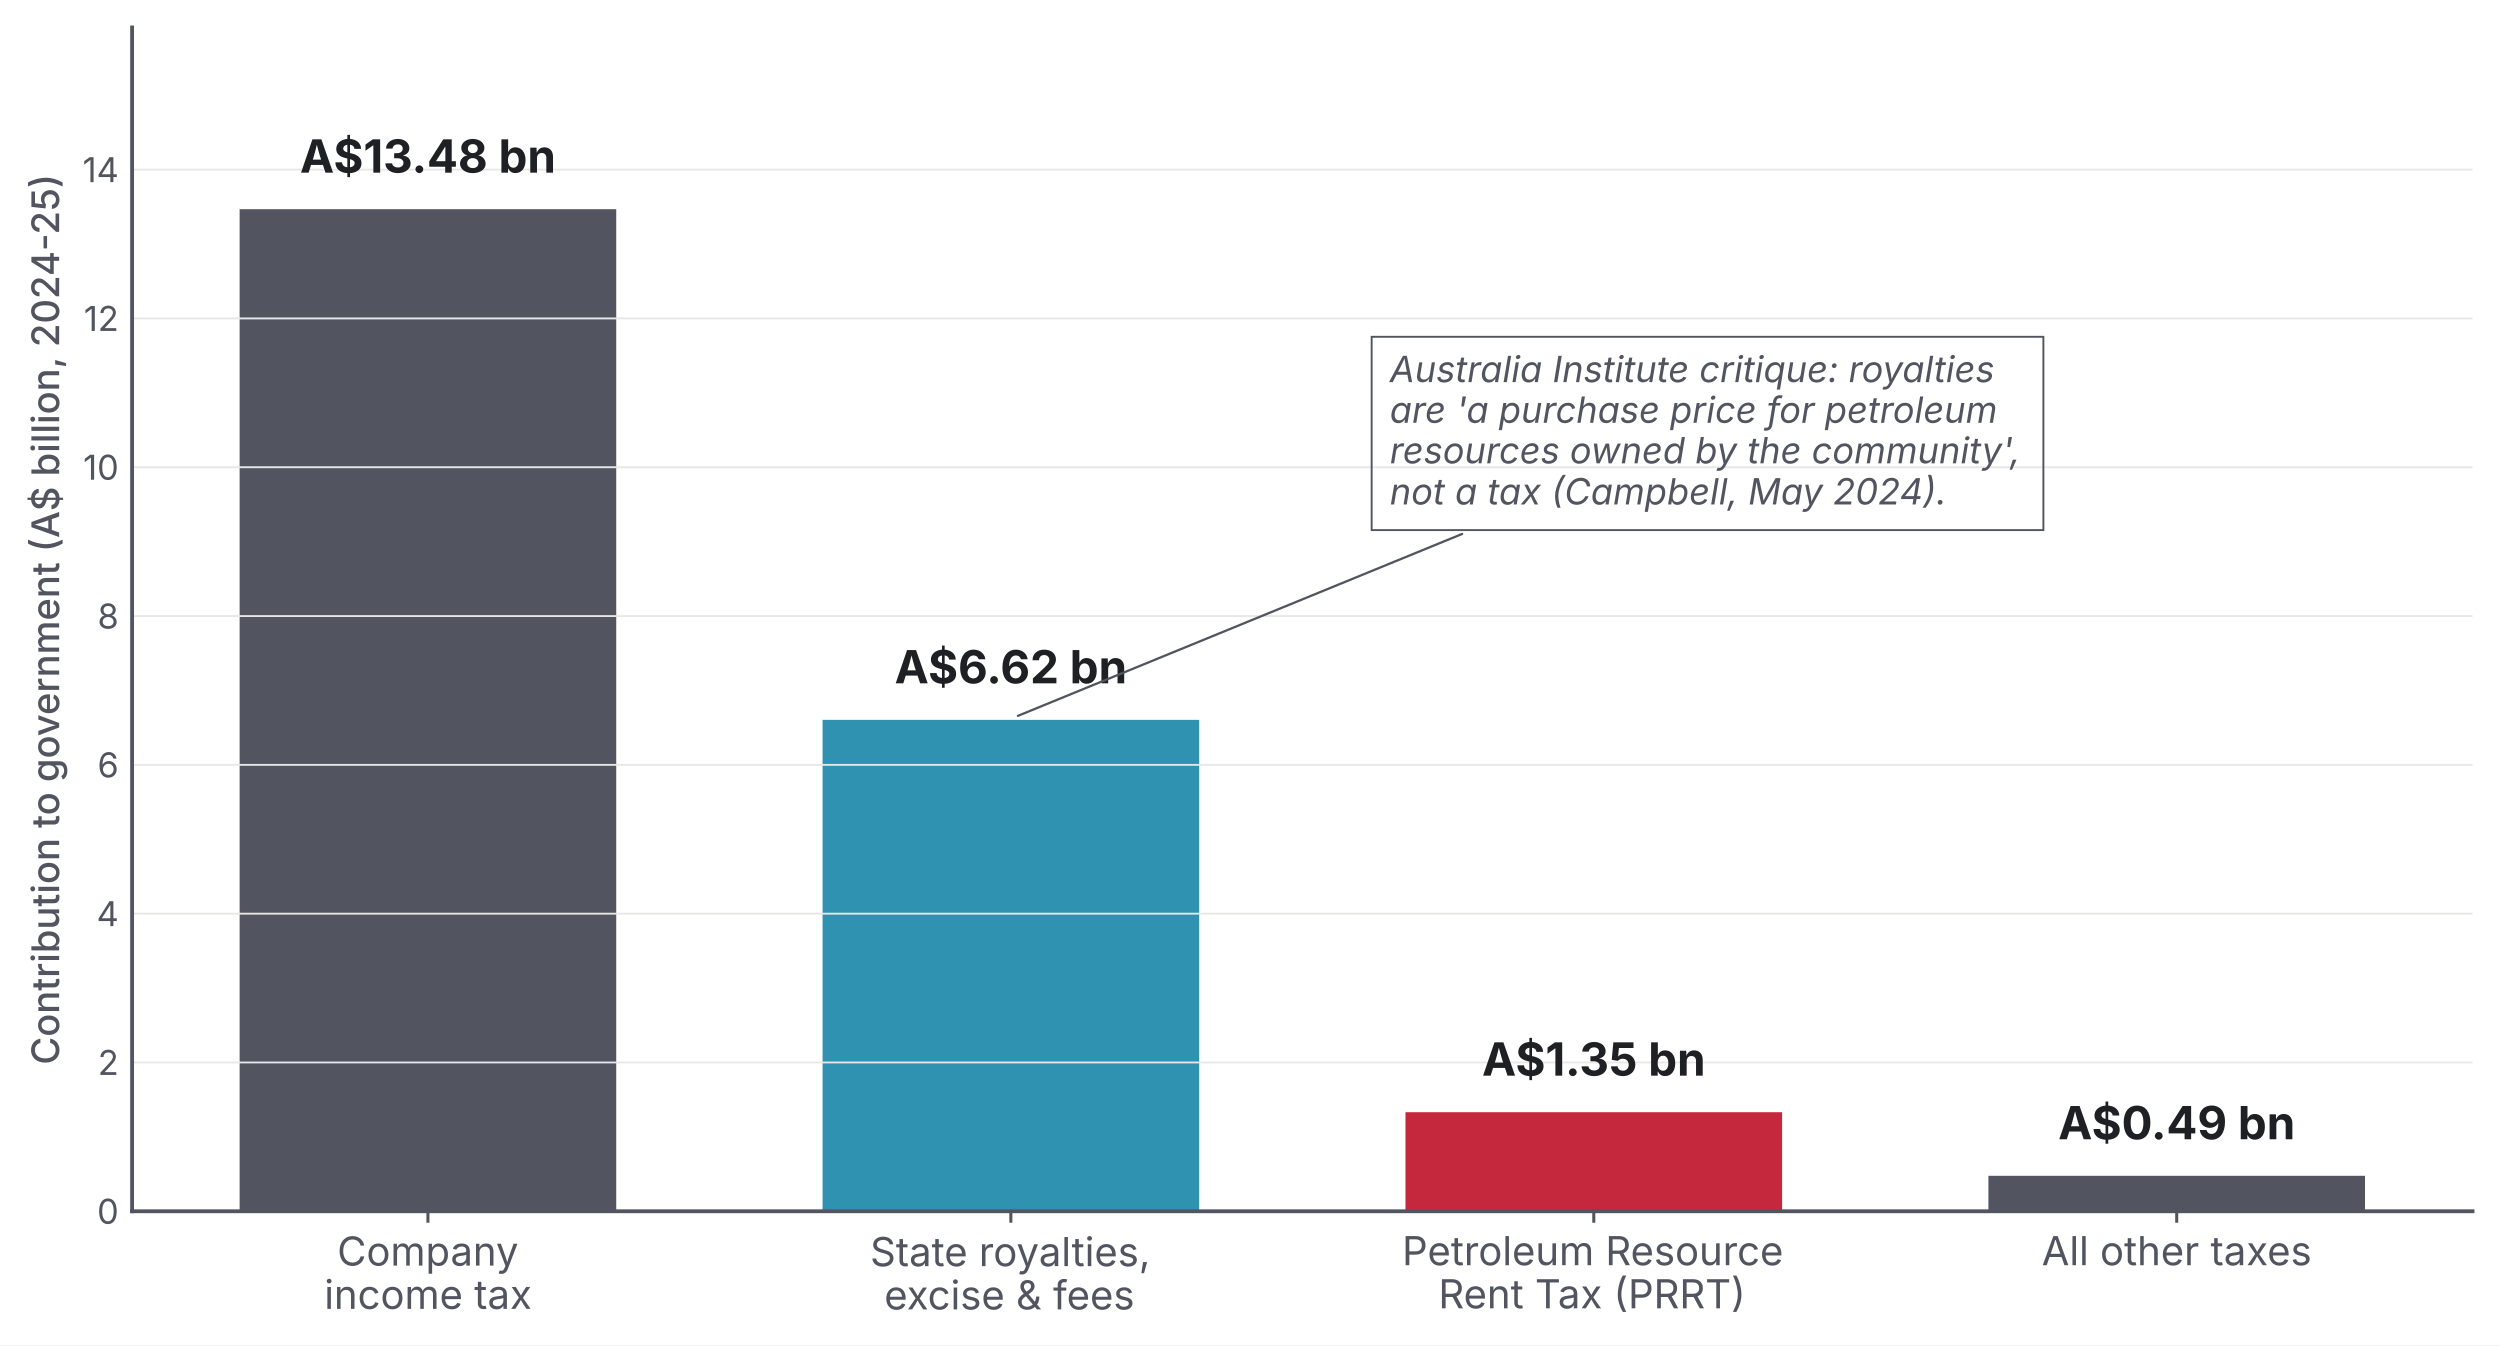
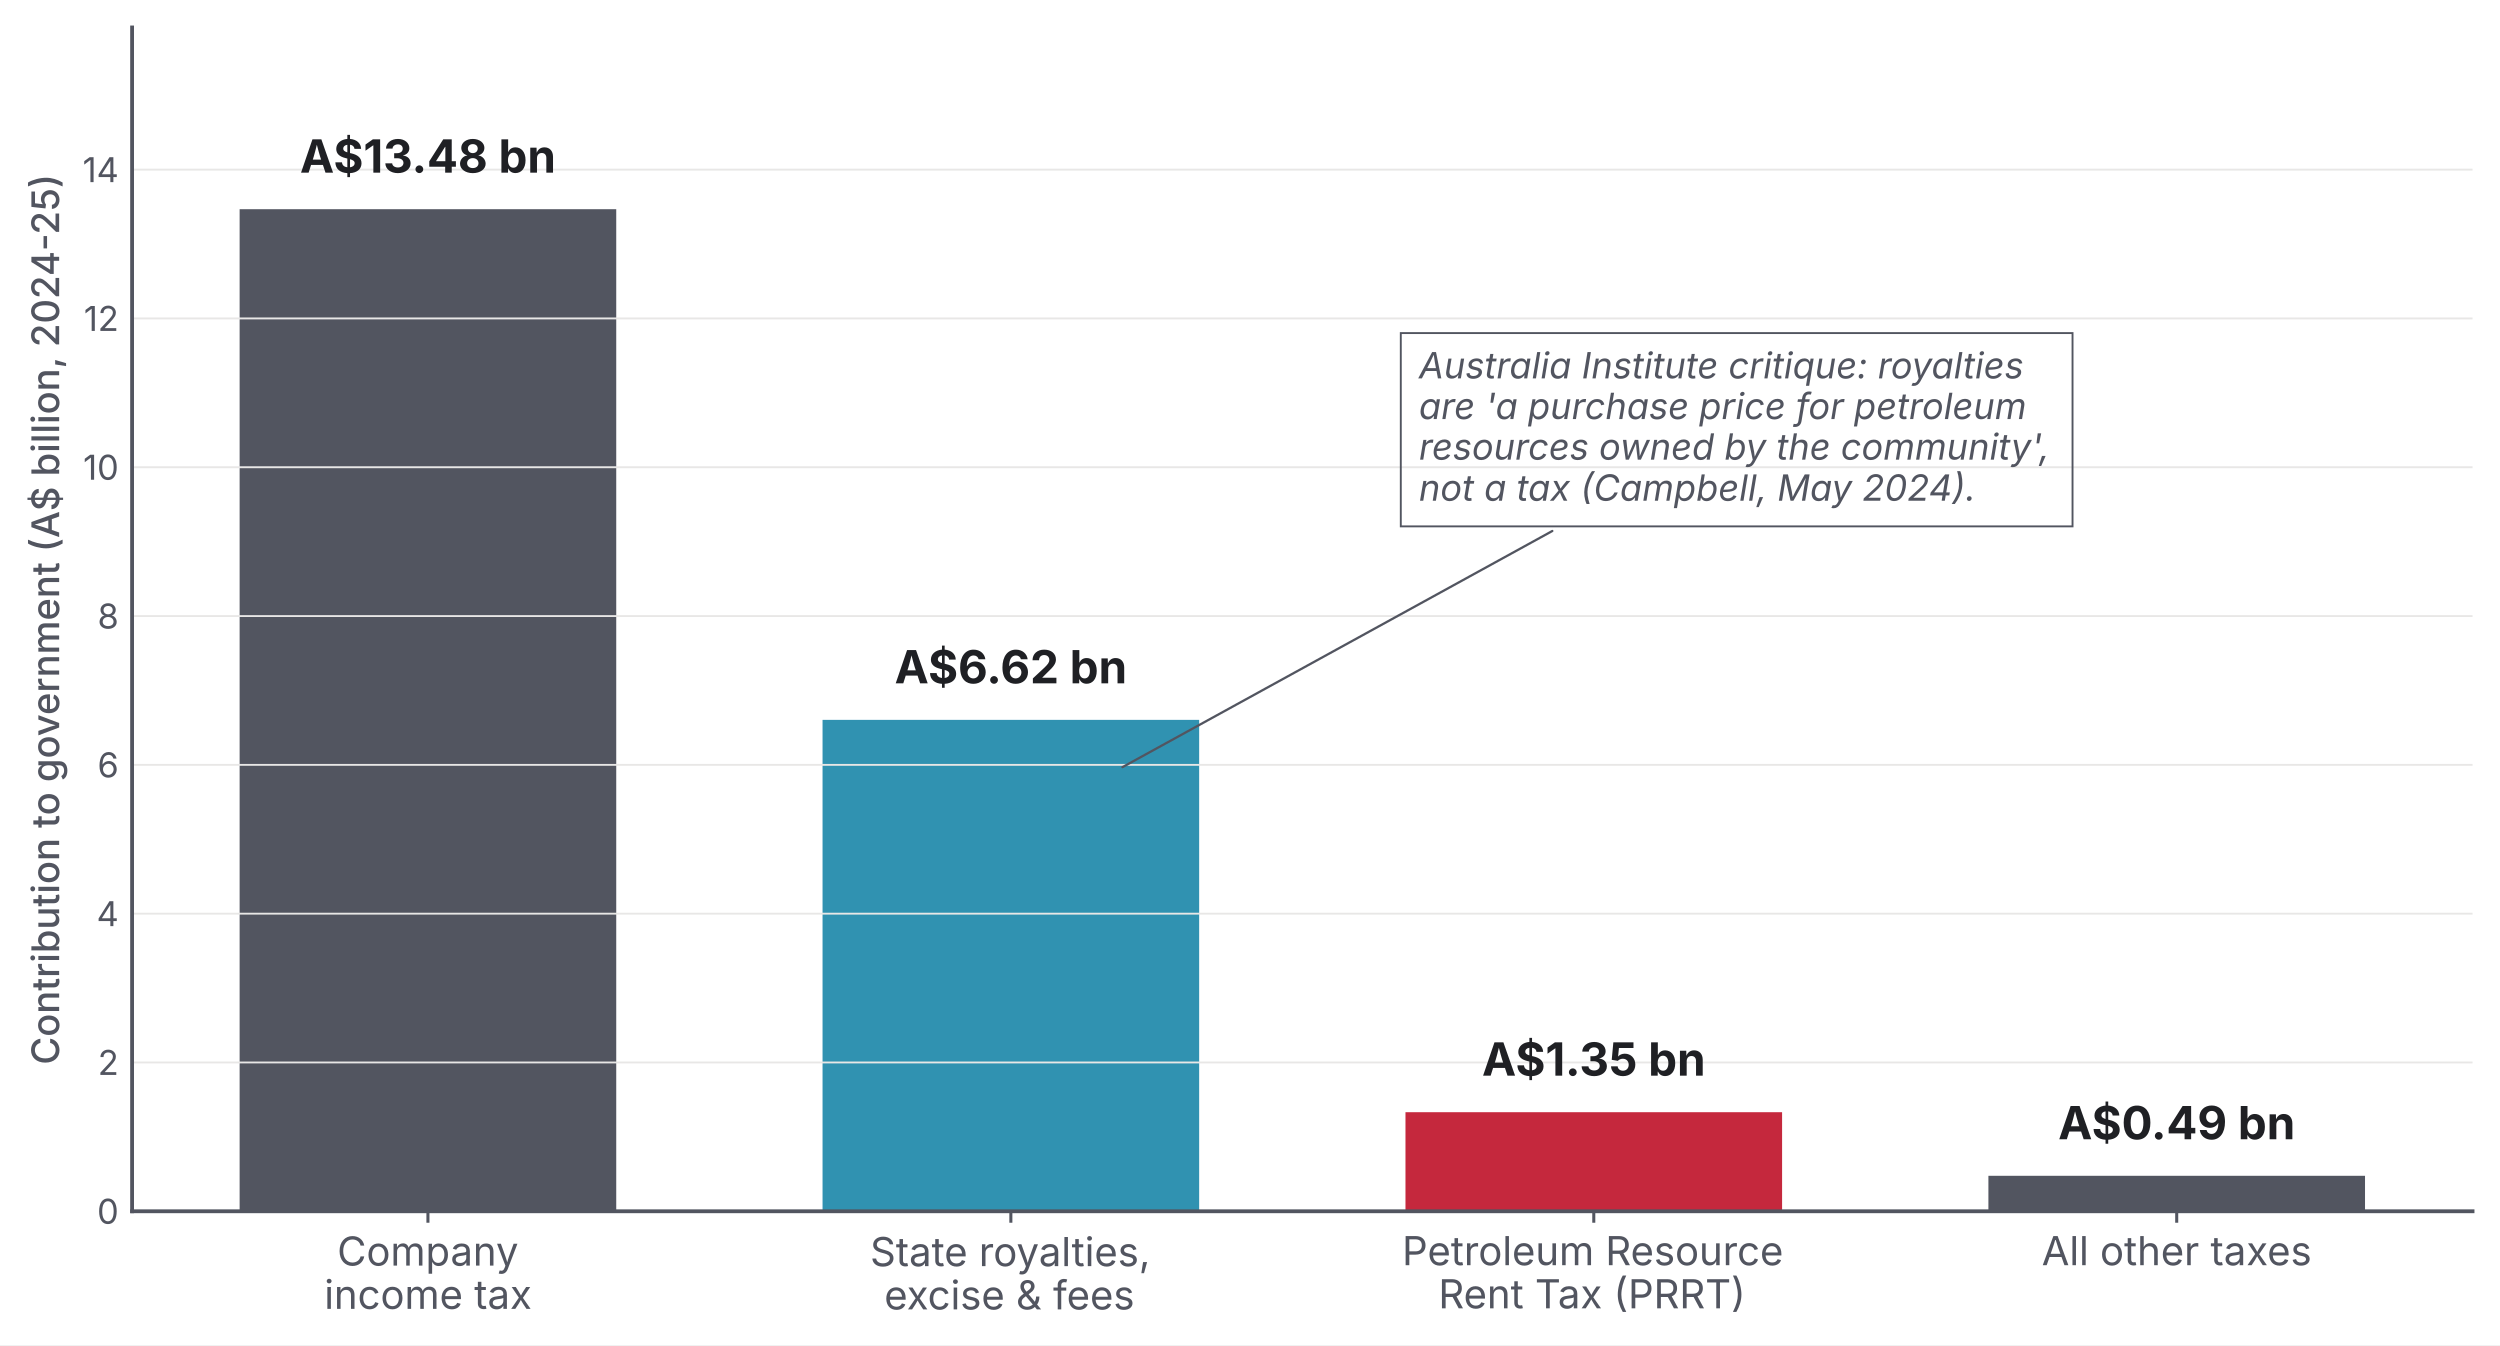
<svg xmlns="http://www.w3.org/2000/svg" xmlns:xlink="http://www.w3.org/1999/xlink" width="655.643pt" height="352.747pt" viewBox="0 0 655.643 352.747" version="1.1">
  <defs>
    <style type="text/css">*{stroke-linejoin: round; stroke-linecap: butt}</style>
  </defs>
  <g id="figure_1">
    <g id="patch_1">
      <path d="M 0 352.747  L 655.643 352.747  L 655.643 0  L 0 0  z " style="fill: #ffffff" />
    </g>
    <g id="axes_1">
      <g id="patch_2">
        <path d="M 34.643 317.664  L 648.443 317.664  L 648.443 7.2  L 34.643 7.2  z " style="fill: #ffffff" />
      </g>
      <g id="patch_3">
-         <path d="M 62.543 317.664  L 161.913 317.664  L 161.913 54.559  L 62.543 54.559  z " clip-path="url(#pb48ab12764)" style="fill: #525560; stroke: #ffffff; stroke-width: 0.6; stroke-linejoin: miter" />
+         <path d="M 62.543 317.664  L 161.913 317.664  L 161.913 54.559  L 62.543 54.559  z " clip-path="url(#p73c041f439)" style="fill: #525560; stroke: #ffffff; stroke-width: 0.6; stroke-linejoin: miter" />
      </g>
      <g id="patch_4">
-         <path d="M 215.419 317.664  L 314.789 317.664  L 314.789 188.492  L 215.419 188.492  z " clip-path="url(#pb48ab12764)" style="fill: #3092b1; stroke: #ffffff; stroke-width: 0.6; stroke-linejoin: miter" />
+         <path d="M 215.419 317.664  L 314.789 317.664  L 314.789 188.492  L 215.419 188.492  z " clip-path="url(#p73c041f439)" style="fill: #3092b1; stroke: #ffffff; stroke-width: 0.6; stroke-linejoin: miter" />
      </g>
      <g id="patch_5">
-         <path d="M 368.296 317.664  L 467.666 317.664  L 467.666 291.381  L 368.296 291.381  z " clip-path="url(#pb48ab12764)" style="fill: #c5283d; stroke: #ffffff; stroke-width: 0.6; stroke-linejoin: miter" />
+         <path d="M 368.296 317.664  L 467.666 317.664  L 467.666 291.381  L 368.296 291.381  z " clip-path="url(#p73c041f439)" style="fill: #c5283d; stroke: #ffffff; stroke-width: 0.6; stroke-linejoin: miter" />
      </g>
      <g id="patch_6">
-         <path d="M 521.173 317.664  L 620.543 317.664  L 620.543 308.064  L 521.173 308.064  z " clip-path="url(#pb48ab12764)" style="fill: #525560; stroke: #ffffff; stroke-width: 0.6; stroke-linejoin: miter" />
+         <path d="M 521.173 317.664  L 620.543 317.664  L 620.543 308.064  L 521.173 308.064  z " clip-path="url(#p73c041f439)" style="fill: #525560; stroke: #ffffff; stroke-width: 0.6; stroke-linejoin: miter" />
      </g>
      <g id="matplotlib.axis_1">
        <g id="xtick_1">
          <g id="line2d_1">
            <defs>
-               <path id="m409d541e82" d="M 0 0  L 0 3  " style="stroke: #525560; stroke-width: 0.8" />
+               <path id="md22a9f49bb" d="M 0 0  L 0 3  " style="stroke: #525560; stroke-width: 0.8" />
            </defs>
            <g>
-               <use xlink:href="#m409d541e82" x="112.228" y="317.664" style="fill: #525560; stroke: #525560; stroke-width: 0.8" />
+               <use xlink:href="#md22a9f49bb" x="112.228" y="317.664" style="fill: #525560; stroke: #525560; stroke-width: 0.8" />
            </g>
          </g>
          <g id="text_1">
            <text style="font-size: 10.5px; font-family: 'Inter', 'Helvetica Neue', 'Helvetica', 'Arial', 'DejaVu Sans'; fill: #525560" transform="translate(88.43032 331.9061)">Company</text>
            <text style="font-size: 10.5px; font-family: 'Inter', 'Helvetica Neue', 'Helvetica', 'Arial', 'DejaVu Sans'; fill: #525560" transform="translate(85.03915 343.2563)">income tax</text>
          </g>
        </g>
        <g id="xtick_2">
          <g id="line2d_2">
            <g>
-               <use xlink:href="#m409d541e82" x="265.104" y="317.664" style="fill: #525560; stroke: #525560; stroke-width: 0.8" />
+               <use xlink:href="#md22a9f49bb" x="265.104" y="317.664" style="fill: #525560; stroke: #525560; stroke-width: 0.8" />
            </g>
          </g>
          <g id="text_2">
            <text style="font-size: 10.5px; font-family: 'Inter', 'Helvetica Neue', 'Helvetica', 'Arial', 'DejaVu Sans'; fill: #525560" transform="translate(228.187 332.0538)">State royalties,</text>
            <text style="font-size: 10.5px; font-family: 'Inter', 'Helvetica Neue', 'Helvetica', 'Arial', 'DejaVu Sans'; fill: #525560" transform="translate(231.9054 343.4039)">excise &amp; fees</text>
          </g>
        </g>
        <g id="xtick_3">
          <g id="line2d_3">
            <g>
-               <use xlink:href="#m409d541e82" x="417.981" y="317.664" style="fill: #525560; stroke: #525560; stroke-width: 0.8" />
+               <use xlink:href="#md22a9f49bb" x="417.981" y="317.664" style="fill: #525560; stroke: #525560; stroke-width: 0.8" />
            </g>
          </g>
          <g id="text_3">
            <text style="font-size: 10.5px; font-family: 'Inter', 'Helvetica Neue', 'Helvetica', 'Arial', 'DejaVu Sans'; fill: #525560" transform="translate(367.7147 331.8028)">Petroleum Resource</text>
            <text style="font-size: 10.5px; font-family: 'Inter', 'Helvetica Neue', 'Helvetica', 'Arial', 'DejaVu Sans'; fill: #525560" transform="translate(377.2369 343.1119)">Rent Tax (PRRT)</text>
          </g>
        </g>
        <g id="xtick_4">
          <g id="line2d_4">
            <g>
-               <use xlink:href="#m409d541e82" x="570.858" y="317.664" style="fill: #525560; stroke: #525560; stroke-width: 0.8" />
+               <use xlink:href="#md22a9f49bb" x="570.858" y="317.664" style="fill: #525560; stroke: #525560; stroke-width: 0.8" />
            </g>
          </g>
          <g id="text_4">
            <text style="font-size: 10.5px; font-family: 'Inter', 'Helvetica Neue', 'Helvetica', 'Arial', 'DejaVu Sans'; text-anchor: middle; fill: #525560" x="570.858" y="331.803" transform="rotate(-0 570.8577 331.8028)">All other taxes</text>
          </g>
        </g>
      </g>
      <g id="matplotlib.axis_2">
        <g id="ytick_1">
          <g id="line2d_5">
-             <path d="M 34.643 317.664  L 648.443 317.664  " clip-path="url(#pb48ab12764)" style="fill: none; stroke: #e8e7e6; stroke-width: 0.5; stroke-linecap: square" />
+             <path d="M 34.643 317.664  L 648.443 317.664  " clip-path="url(#p73c041f439)" style="fill: none; stroke: #e8e7e6; stroke-width: 0.5; stroke-linecap: square" />
          </g>
          <g id="line2d_6" />
          <g id="text_5">
            <text style="font-size: 9px; font-family: 'Inter', 'Helvetica Neue', 'Helvetica', 'Arial', 'DejaVu Sans'; text-anchor: end; fill: #525560" x="31.143" y="320.938" transform="rotate(-0 31.14266 320.9377)">0</text>
          </g>
        </g>
        <g id="ytick_2">
          <g id="line2d_7">
-             <path d="M 34.643 278.639  L 648.443 278.639  " clip-path="url(#pb48ab12764)" style="fill: none; stroke: #e8e7e6; stroke-width: 0.5; stroke-linecap: square" />
+             <path d="M 34.643 278.639  L 648.443 278.639  " clip-path="url(#p73c041f439)" style="fill: none; stroke: #e8e7e6; stroke-width: 0.5; stroke-linecap: square" />
          </g>
          <g id="line2d_8" />
          <g id="text_6">
            <text style="font-size: 9px; font-family: 'Inter', 'Helvetica Neue', 'Helvetica', 'Arial', 'DejaVu Sans'; text-anchor: end; fill: #525560" x="31.143" y="281.913" transform="rotate(-0 31.14266 281.913)">2</text>
          </g>
        </g>
        <g id="ytick_3">
          <g id="line2d_9">
-             <path d="M 34.643 239.614  L 648.443 239.614  " clip-path="url(#pb48ab12764)" style="fill: none; stroke: #e8e7e6; stroke-width: 0.5; stroke-linecap: square" />
+             <path d="M 34.643 239.614  L 648.443 239.614  " clip-path="url(#p73c041f439)" style="fill: none; stroke: #e8e7e6; stroke-width: 0.5; stroke-linecap: square" />
          </g>
          <g id="line2d_10" />
          <g id="text_7">
            <text style="font-size: 9px; font-family: 'Inter', 'Helvetica Neue', 'Helvetica', 'Arial', 'DejaVu Sans'; text-anchor: end; fill: #525560" x="31.143" y="242.888" transform="rotate(-0 31.14266 242.8882)">4</text>
          </g>
        </g>
        <g id="ytick_4">
          <g id="line2d_11">
-             <path d="M 34.643 200.59  L 648.443 200.59  " clip-path="url(#pb48ab12764)" style="fill: none; stroke: #e8e7e6; stroke-width: 0.5; stroke-linecap: square" />
+             <path d="M 34.643 200.59  L 648.443 200.59  " clip-path="url(#p73c041f439)" style="fill: none; stroke: #e8e7e6; stroke-width: 0.5; stroke-linecap: square" />
          </g>
          <g id="line2d_12" />
          <g id="text_8">
            <text style="font-size: 9px; font-family: 'Inter', 'Helvetica Neue', 'Helvetica', 'Arial', 'DejaVu Sans'; text-anchor: end; fill: #525560" x="31.143" y="203.863" transform="rotate(-0 31.14266 203.8634)">6</text>
          </g>
        </g>
        <g id="ytick_5">
          <g id="line2d_13">
-             <path d="M 34.643 161.565  L 648.443 161.565  " clip-path="url(#pb48ab12764)" style="fill: none; stroke: #e8e7e6; stroke-width: 0.5; stroke-linecap: square" />
+             <path d="M 34.643 161.565  L 648.443 161.565  " clip-path="url(#p73c041f439)" style="fill: none; stroke: #e8e7e6; stroke-width: 0.5; stroke-linecap: square" />
          </g>
          <g id="line2d_14" />
          <g id="text_9">
            <text style="font-size: 9px; font-family: 'Inter', 'Helvetica Neue', 'Helvetica', 'Arial', 'DejaVu Sans'; text-anchor: end; fill: #525560" x="31.143" y="164.839" transform="rotate(-0 31.14266 164.8386)">8</text>
          </g>
        </g>
        <g id="ytick_6">
          <g id="line2d_15">
-             <path d="M 34.643 122.54  L 648.443 122.54  " clip-path="url(#pb48ab12764)" style="fill: none; stroke: #e8e7e6; stroke-width: 0.5; stroke-linecap: square" />
+             <path d="M 34.643 122.54  L 648.443 122.54  " clip-path="url(#p73c041f439)" style="fill: none; stroke: #e8e7e6; stroke-width: 0.5; stroke-linecap: square" />
          </g>
          <g id="line2d_16" />
          <g id="text_10">
            <text style="font-size: 9px; font-family: 'Inter', 'Helvetica Neue', 'Helvetica', 'Arial', 'DejaVu Sans'; text-anchor: end; fill: #525560" x="31.143" y="125.814" transform="rotate(-0 31.14266 125.8138)">10</text>
          </g>
        </g>
        <g id="ytick_7">
          <g id="line2d_17">
-             <path d="M 34.643 83.515  L 648.443 83.515  " clip-path="url(#pb48ab12764)" style="fill: none; stroke: #e8e7e6; stroke-width: 0.5; stroke-linecap: square" />
+             <path d="M 34.643 83.515  L 648.443 83.515  " clip-path="url(#p73c041f439)" style="fill: none; stroke: #e8e7e6; stroke-width: 0.5; stroke-linecap: square" />
          </g>
          <g id="line2d_18" />
          <g id="text_11">
            <text style="font-size: 9px; font-family: 'Inter', 'Helvetica Neue', 'Helvetica', 'Arial', 'DejaVu Sans'; text-anchor: end; fill: #525560" x="31.143" y="86.789" transform="rotate(-0 31.14266 86.78905)">12</text>
          </g>
        </g>
        <g id="ytick_8">
          <g id="line2d_19">
-             <path d="M 34.643 44.491  L 648.443 44.491  " clip-path="url(#pb48ab12764)" style="fill: none; stroke: #e8e7e6; stroke-width: 0.5; stroke-linecap: square" />
+             <path d="M 34.643 44.491  L 648.443 44.491  " clip-path="url(#p73c041f439)" style="fill: none; stroke: #e8e7e6; stroke-width: 0.5; stroke-linecap: square" />
          </g>
          <g id="line2d_20" />
          <g id="text_12">
            <text style="font-size: 9px; font-family: 'Inter', 'Helvetica Neue', 'Helvetica', 'Arial', 'DejaVu Sans'; text-anchor: end; fill: #525560" x="31.143" y="47.764" transform="rotate(-0 31.14266 47.76427)">14</text>
          </g>
        </g>
        <g id="text_13">
          <text style="font-weight: 500; font-size: 10px; font-family: 'Inter', 'Helvetica Neue', 'Helvetica', 'Arial', 'DejaVu Sans'; text-anchor: middle; fill: #525560" x="15.511" y="162.432" transform="rotate(-90 15.51094 162.432)">Contribution to government (A$ billion, 2024-25)</text>
        </g>
      </g>
      <g id="patch_7">
        <path d="M 34.643 317.664  L 34.643 7.2  " style="fill: none; stroke: #525560; stroke-linejoin: miter; stroke-linecap: square" />
      </g>
      <g id="patch_8">
        <path d="M 34.643 317.664  L 648.443 317.664  " style="fill: none; stroke: #525560; stroke-linejoin: miter; stroke-linecap: square" />
      </g>
      <g id="text_14">
        <text style="font-weight: 700; font-size: 12px; font-family: 'Inter', 'Helvetica Neue', 'Helvetica', 'Arial', 'DejaVu Sans'; text-anchor: middle; fill: #1f2024" x="112.228" y="45.281" transform="rotate(-0 112.2276 45.28083)">A$13.48 bn</text>
      </g>
      <g id="text_15">
        <text style="font-weight: 700; font-size: 12px; font-family: 'Inter', 'Helvetica Neue', 'Helvetica', 'Arial', 'DejaVu Sans'; text-anchor: middle; fill: #1f2024" x="265.104" y="179.214" transform="rotate(-0 265.1043 179.2139)">A$6.62 bn</text>
      </g>
      <g id="text_16">
        <text style="font-weight: 700; font-size: 12px; font-family: 'Inter', 'Helvetica Neue', 'Helvetica', 'Arial', 'DejaVu Sans'; text-anchor: middle; fill: #1f2024" x="417.981" y="282.103" transform="rotate(-0 417.981 282.1027)">A$1.35 bn</text>
      </g>
      <g id="text_17">
        <text style="font-weight: 700; font-size: 12px; font-family: 'Inter', 'Helvetica Neue', 'Helvetica', 'Arial', 'DejaVu Sans'; text-anchor: middle; fill: #1f2024" x="570.858" y="298.786" transform="rotate(-0 570.8577 298.7858)">A$0.49 bn</text>
      </g>
      <g id="patch_9">
-         <path d="M 383.45 140.03  Q 325.203 163.881 266.957 187.733  " style="fill: none; stroke: #525560; stroke-width: 0.6; stroke-linecap: round" />
+         <path d="M 407.103 139.26  Q 350.738 170.225 294.372 201.189  " style="fill: none; stroke: #525560; stroke-width: 0.6; stroke-linecap: round" />
      </g>
      <g id="text_18">
        <g id="patch_10">
-           <path d="M 359.724 139.022  L 535.893 139.022  L 535.893 88.328  L 359.724 88.328  L 359.724 139.022  z " style="fill: none; stroke: #525560; stroke-width: 0.5; stroke-linejoin: miter" />
+           <path d="M 367.368 138.046  L 543.537 138.046  L 543.537 87.352  L 367.368 87.352  L 367.368 138.046  z " style="fill: none; stroke: #525560; stroke-width: 0.5; stroke-linejoin: miter" />
        </g>
-         <text style="font-style: italic; font-size: 9.5px; font-family: 'Inter', 'Helvetica Neue', 'Helvetica', 'Arial', 'DejaVu Sans'; fill: #525560" transform="translate(364.4742 100.216)">Australia Institute critique: royalties</text>
-         <text style="font-style: italic; font-size: 9.5px; font-family: 'Inter', 'Helvetica Neue', 'Helvetica', 'Arial', 'DejaVu Sans'; fill: #525560" transform="translate(364.4742 110.8753)">are 'a purchase price for petroleum</text>
-         <text style="font-style: italic; font-size: 9.5px; font-family: 'Inter', 'Helvetica Neue', 'Helvetica', 'Arial', 'DejaVu Sans'; fill: #525560" transform="translate(364.4742 121.5194)">resources owned by the community',</text>
-         <text style="font-style: italic; font-size: 9.5px; font-family: 'Inter', 'Helvetica Neue', 'Helvetica', 'Arial', 'DejaVu Sans'; fill: #525560" transform="translate(364.4742 132.2963)">not a tax (Campbell, May 2024).</text>
+         <text style="font-style: italic; font-size: 9.5px; font-family: 'Inter', 'Helvetica Neue', 'Helvetica', 'Arial', 'DejaVu Sans'; fill: #525560" transform="translate(372.118 99.24035)">Australia Institute critique: royalties</text>
+         <text style="font-style: italic; font-size: 9.5px; font-family: 'Inter', 'Helvetica Neue', 'Helvetica', 'Arial', 'DejaVu Sans'; fill: #525560" transform="translate(372.118 109.8996)">are 'a purchase price for petroleum</text>
+         <text style="font-style: italic; font-size: 9.5px; font-family: 'Inter', 'Helvetica Neue', 'Helvetica', 'Arial', 'DejaVu Sans'; fill: #525560" transform="translate(372.118 120.5438)">resources owned by the community',</text>
+         <text style="font-style: italic; font-size: 9.5px; font-family: 'Inter', 'Helvetica Neue', 'Helvetica', 'Arial', 'DejaVu Sans'; fill: #525560" transform="translate(372.118 131.3207)">not a tax (Campbell, May 2024).</text>
      </g>
    </g>
  </g>
  <defs>
-     <clipPath id="pb48ab12764">
+     <clipPath id="p73c041f439">
      <rect x="34.643" y="7.2" width="613.8" height="310.464" />
    </clipPath>
  </defs>
</svg>
